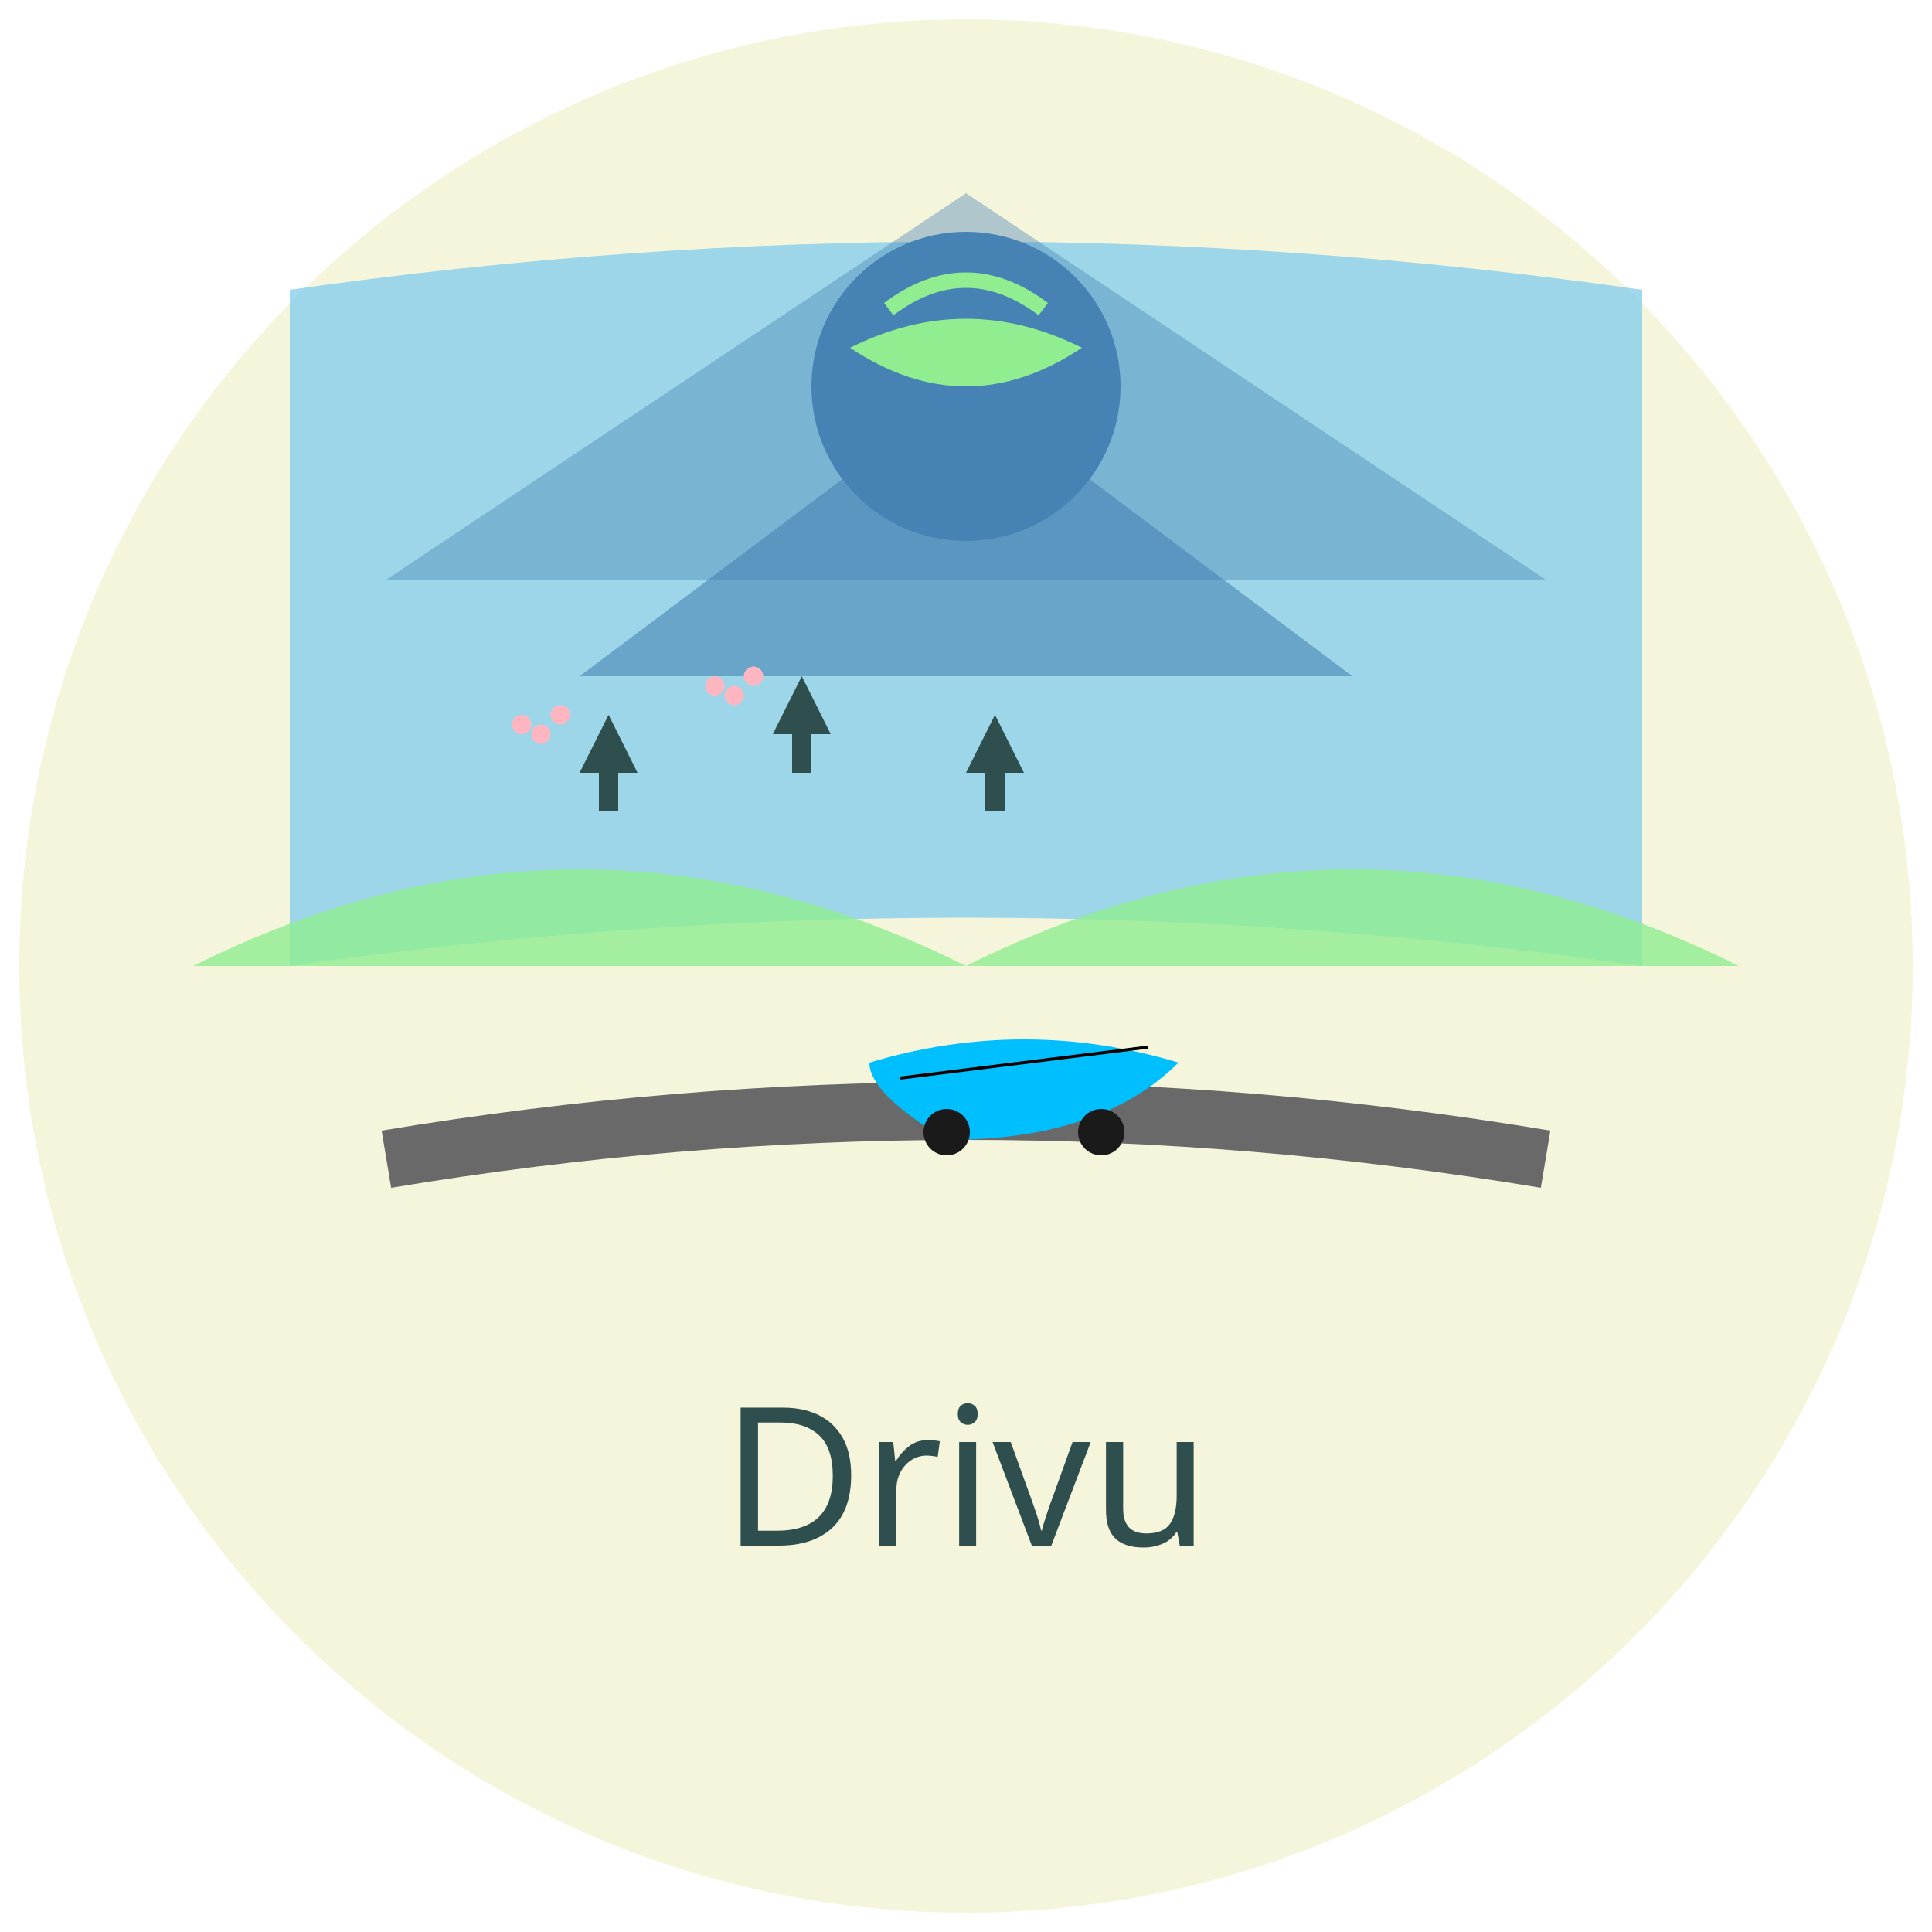
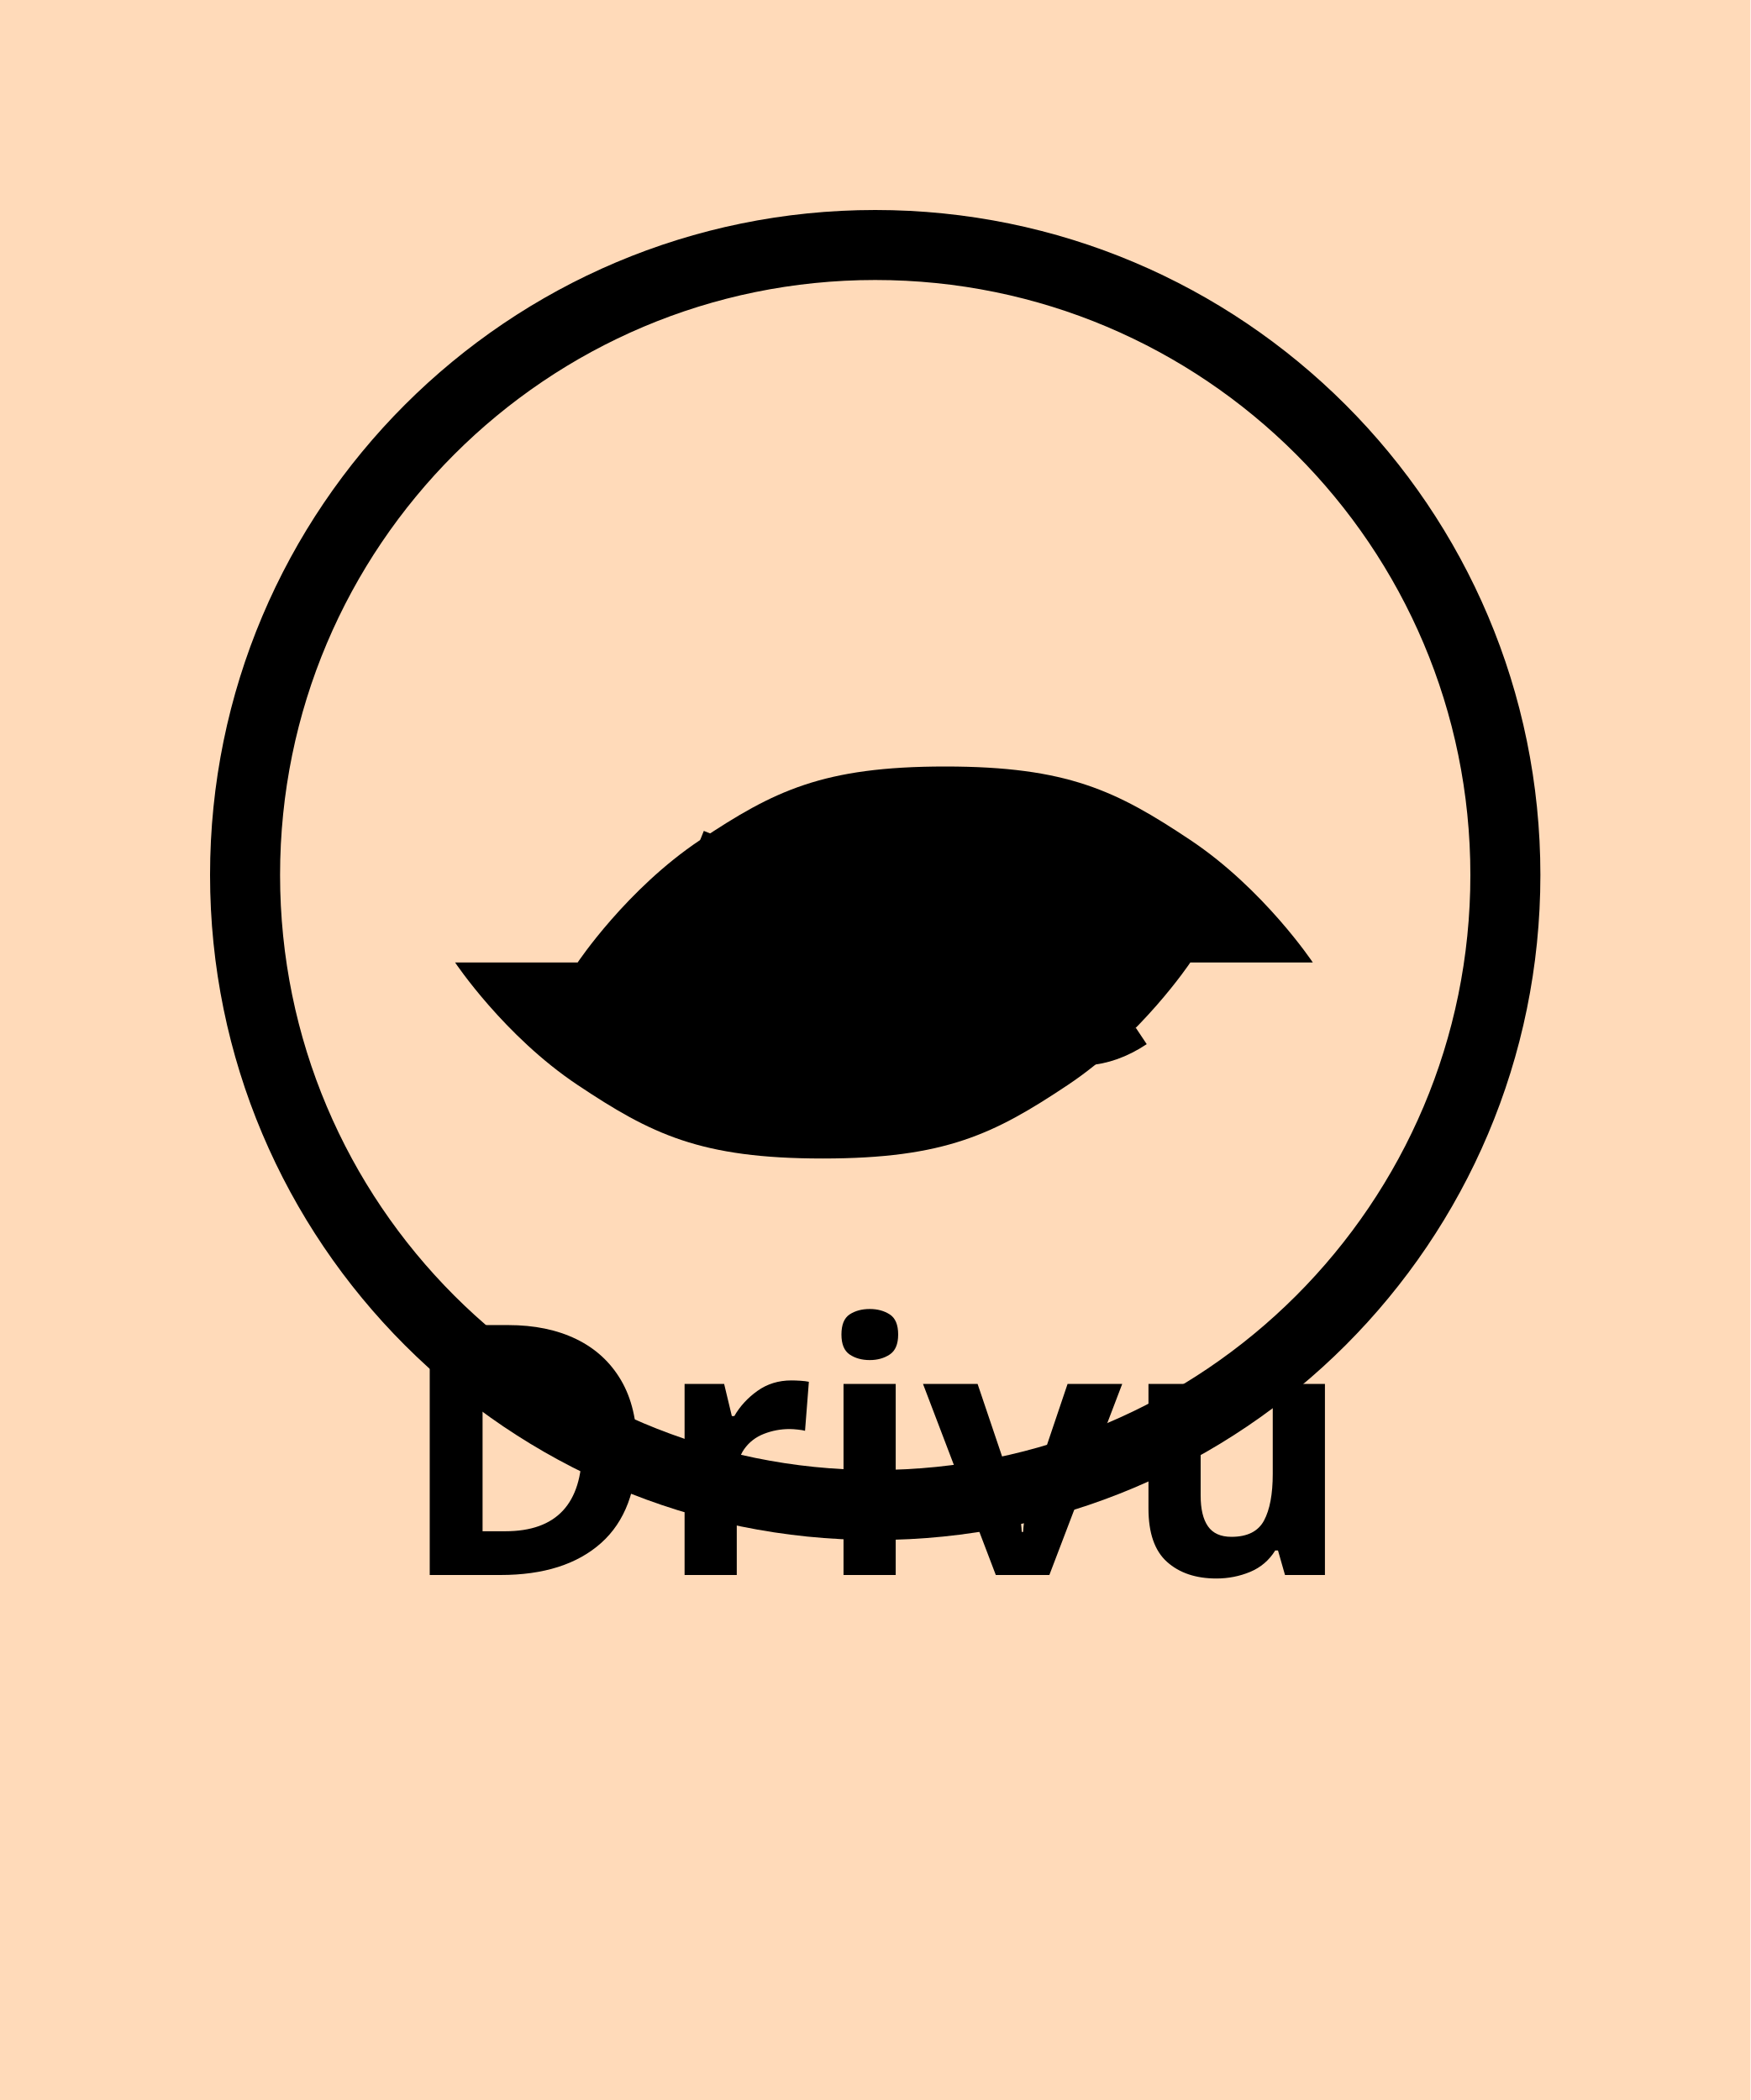
- <svg xmlns="http://www.w3.org/2000/svg" viewBox="0 0 1000 1000">
-   <circle cx="500" cy="500" r="490" fill="#f5f5dc" />
-   <path d="M150,150 Q500,100 850,150 L850,500 Q500,450 150,500 Z" fill="#87CEEB" opacity="0.8" />
-   <path d="M200,300 L500,100 L800,300" fill="#4682B4" opacity="0.4" />
-   <path d="M300,350 L500,200 L700,350" fill="#4682B4" opacity="0.6" />
-   <circle cx="500" cy="200" r="80" fill="#4682B4" />
-   <path d="M440,180 Q500,150 560,180 Q500,220 440,180" fill="#90EE90" />
-   <path d="M460,160 Q500,130 540,160" fill="none" stroke="#90EE90" stroke-width="8" />
-   <path d="M100,500 Q300,400 500,500 Q700,400 900,500" fill="#90EE90" opacity="0.8" />
-   <g fill="#2F4F4F">
-     <path d="M300,400 L330,400 L315,370 Z" />
-     <path d="M400,380 L430,380 L415,350 Z" />
-     <path d="M500,400 L530,400 L515,370 Z" />
-     <rect x="310" y="400" width="10" height="20" />
-     <rect x="410" y="380" width="10" height="20" />
-     <rect x="510" y="400" width="10" height="20" />
+ <svg xmlns="http://www.w3.org/2000/svg" viewBox="0 0 500 600">
+   <rect width="500" height="600" fill="#FFDAB9" />
+   <g transform="translate(50, 50)">
+     <circle cx="200" cy="200" r="180" fill="none" stroke="#000000" stroke-width="20" />
+     <g transform="translate(45, 120) scale(0.7)">
+       <path d="         M50,150          C50,150 100,150 150,150         C200,150 250,150 300,150         C350,150 400,150 400,150         C400,150 380,120 350,100         C320,80 300,70 250,70         C200,70 180,80 150,100         C120,120 100,150 100,150         L50,150         C50,150 70,180 100,200         C130,220 150,230 200,230         C250,230 270,220 300,200         C330,180 350,150 350,150         L400,150         Z" fill="#000000" />
+       <path d="M150,100 L200,120 L250,100" fill="none" stroke="#000000" stroke-width="8" />
+       <path d="M120,150 C120,180 150,200 180,180" fill="none" stroke="#000000" stroke-width="8" />
+       <path d="M270,150 C270,180 300,200 330,180" fill="none" stroke="#000000" stroke-width="8" />
+     </g>
  </g>
-   <g fill="#FFB6C1">
-     <circle cx="280" cy="380" r="5" />
-     <circle cx="290" cy="370" r="5" />
-     <circle cx="270" cy="375" r="5" />
-     <circle cx="380" cy="360" r="5" />
-     <circle cx="390" cy="350" r="5" />
-     <circle cx="370" cy="355" r="5" />
+   <g transform="translate(50, 450)">
+     <text x="200" y="0" font-family="Arial Black, sans-serif" font-size="100" text-anchor="middle" fill="#000000" font-weight="900">Drivu</text>
  </g>
-   <path d="M200,600 Q500,550 800,600" fill="none" stroke="#696969" stroke-width="30" />
-   <g transform="translate(450,550) scale(0.8)">
-     <path d="M0,0 Q100,-30 200,0 Q150,50 50,50 Q0,20 0,0" fill="#00BFFF" />
-     <path d="M20,10 L180,-10" fill="none" stroke="#000" stroke-width="2" />
-     <circle cx="50" cy="45" r="15" fill="#1a1a1a" />
-     <circle cx="150" cy="45" r="15" fill="#1a1a1a" />
-   </g>
-   <text x="500" y="800" font-family="Arial Black" font-size="100" text-anchor="middle" fill="#2F4F4F">Drivu</text>
</svg>
